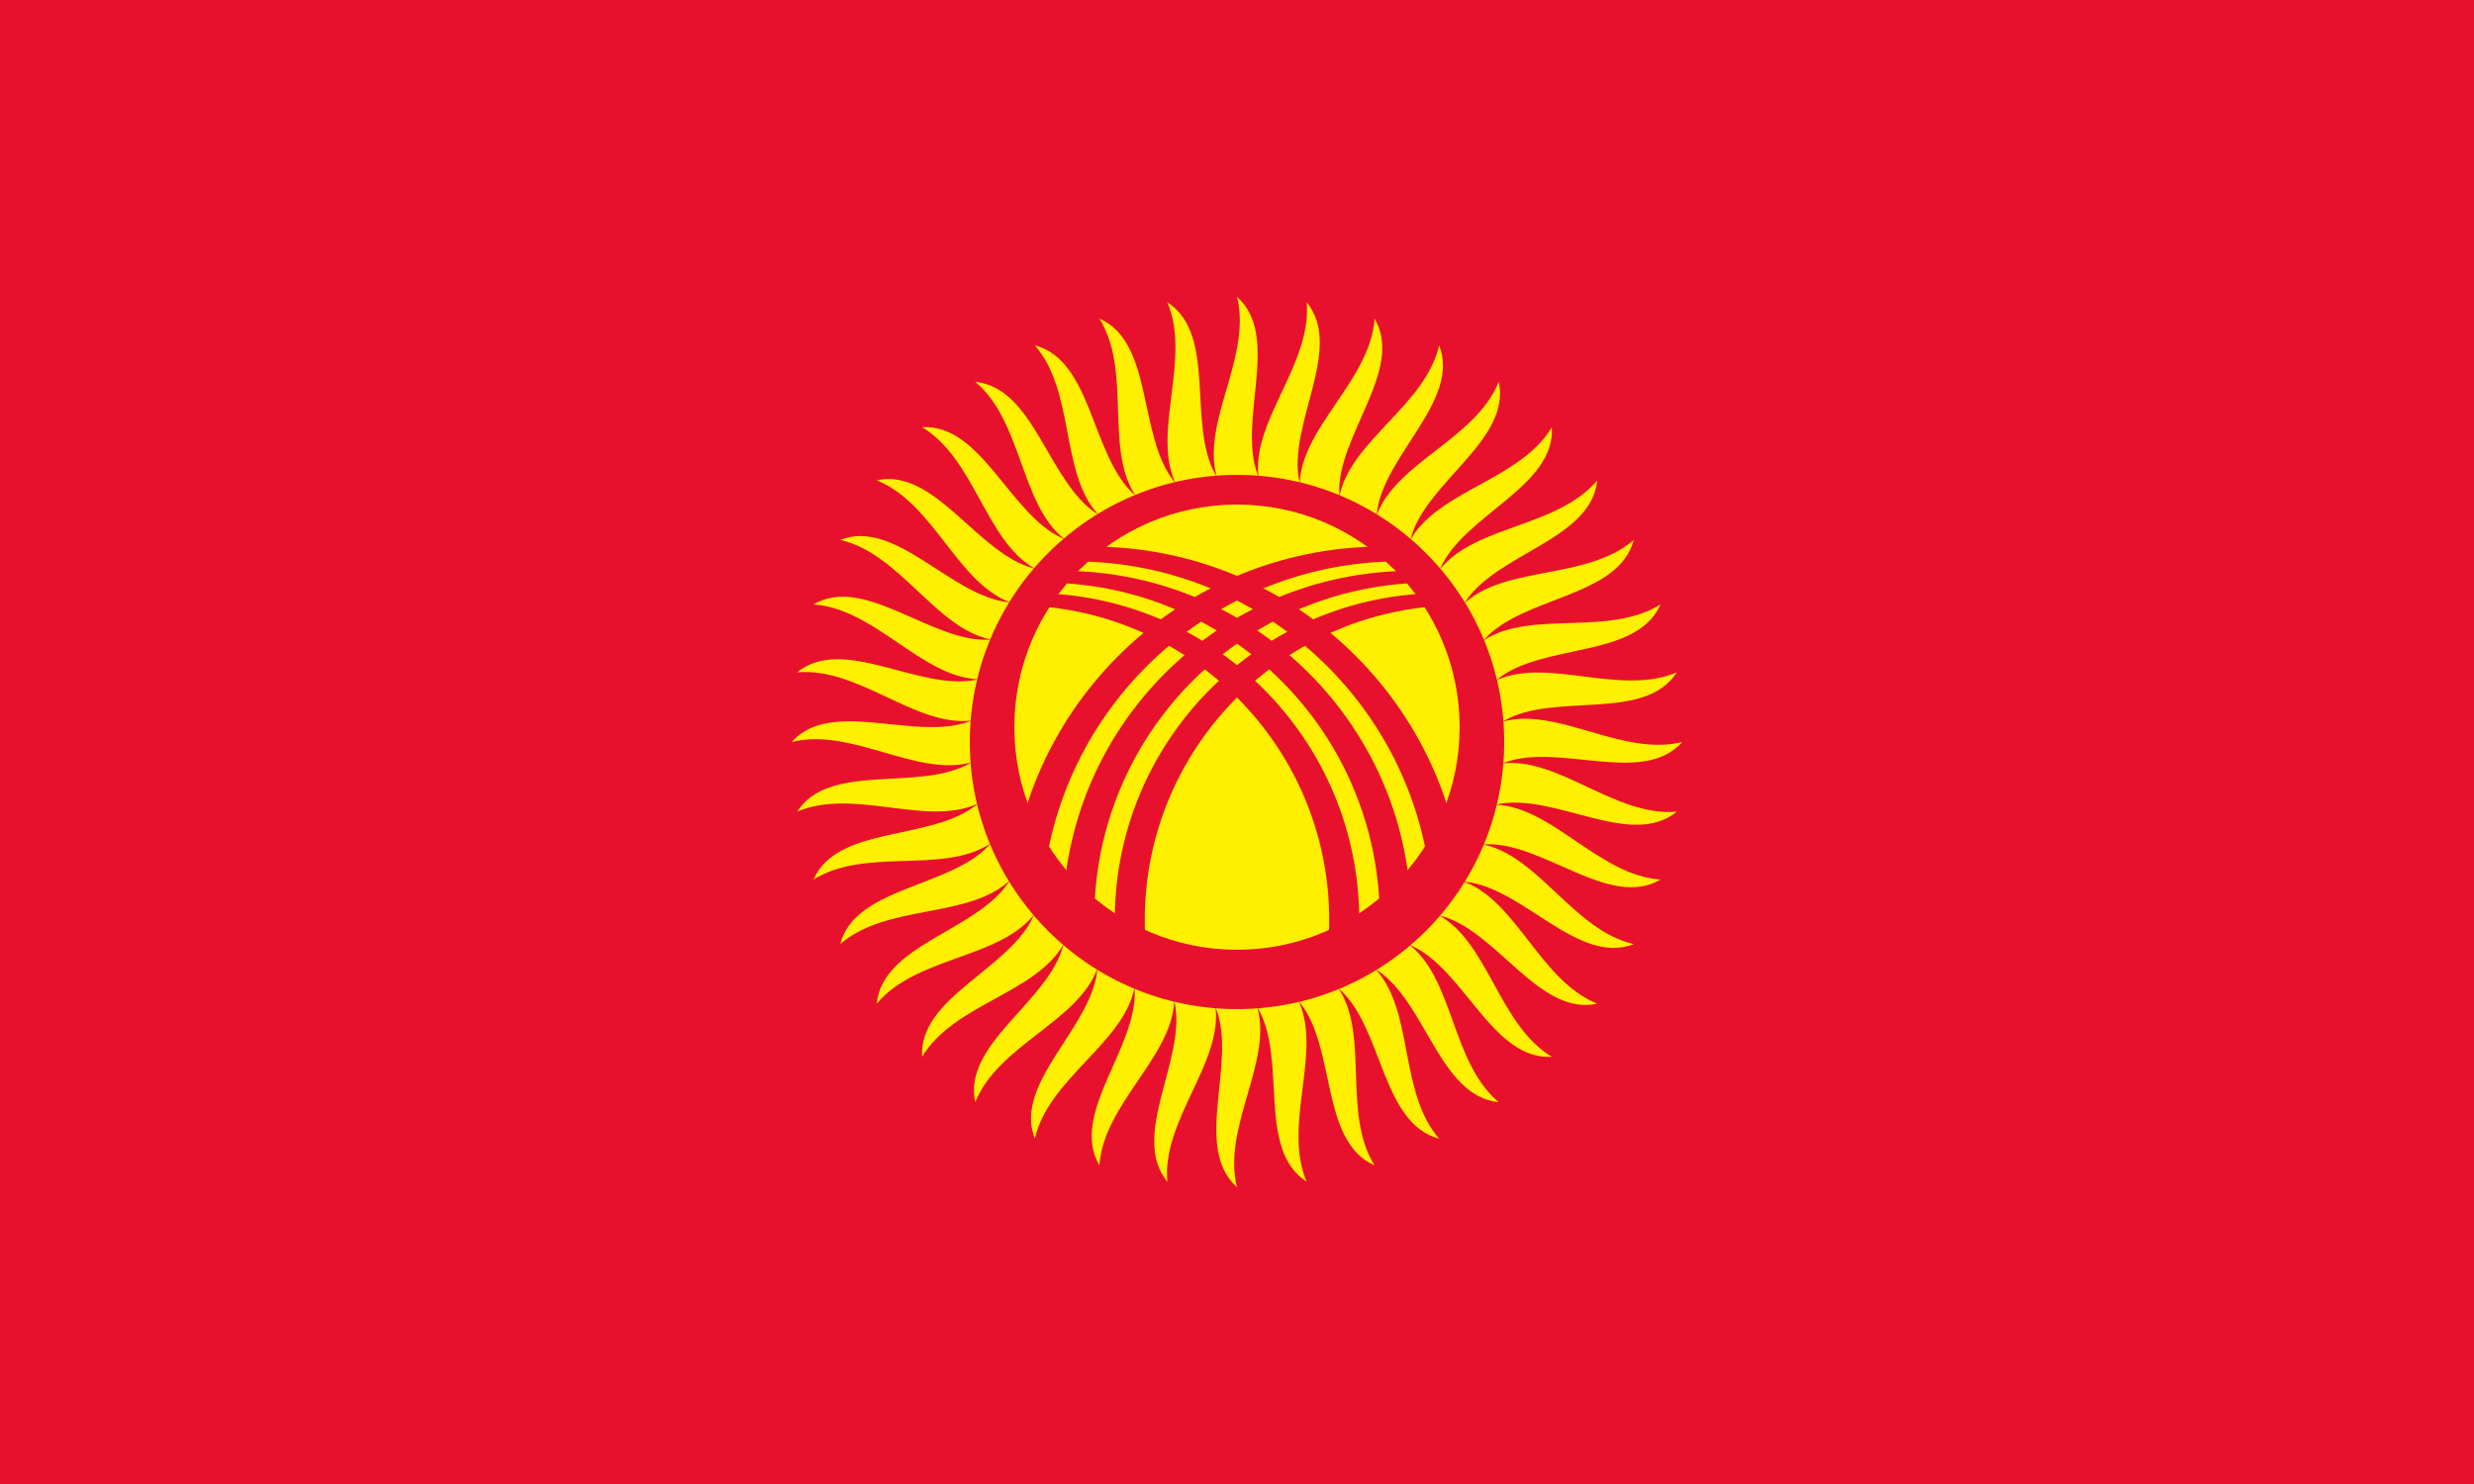
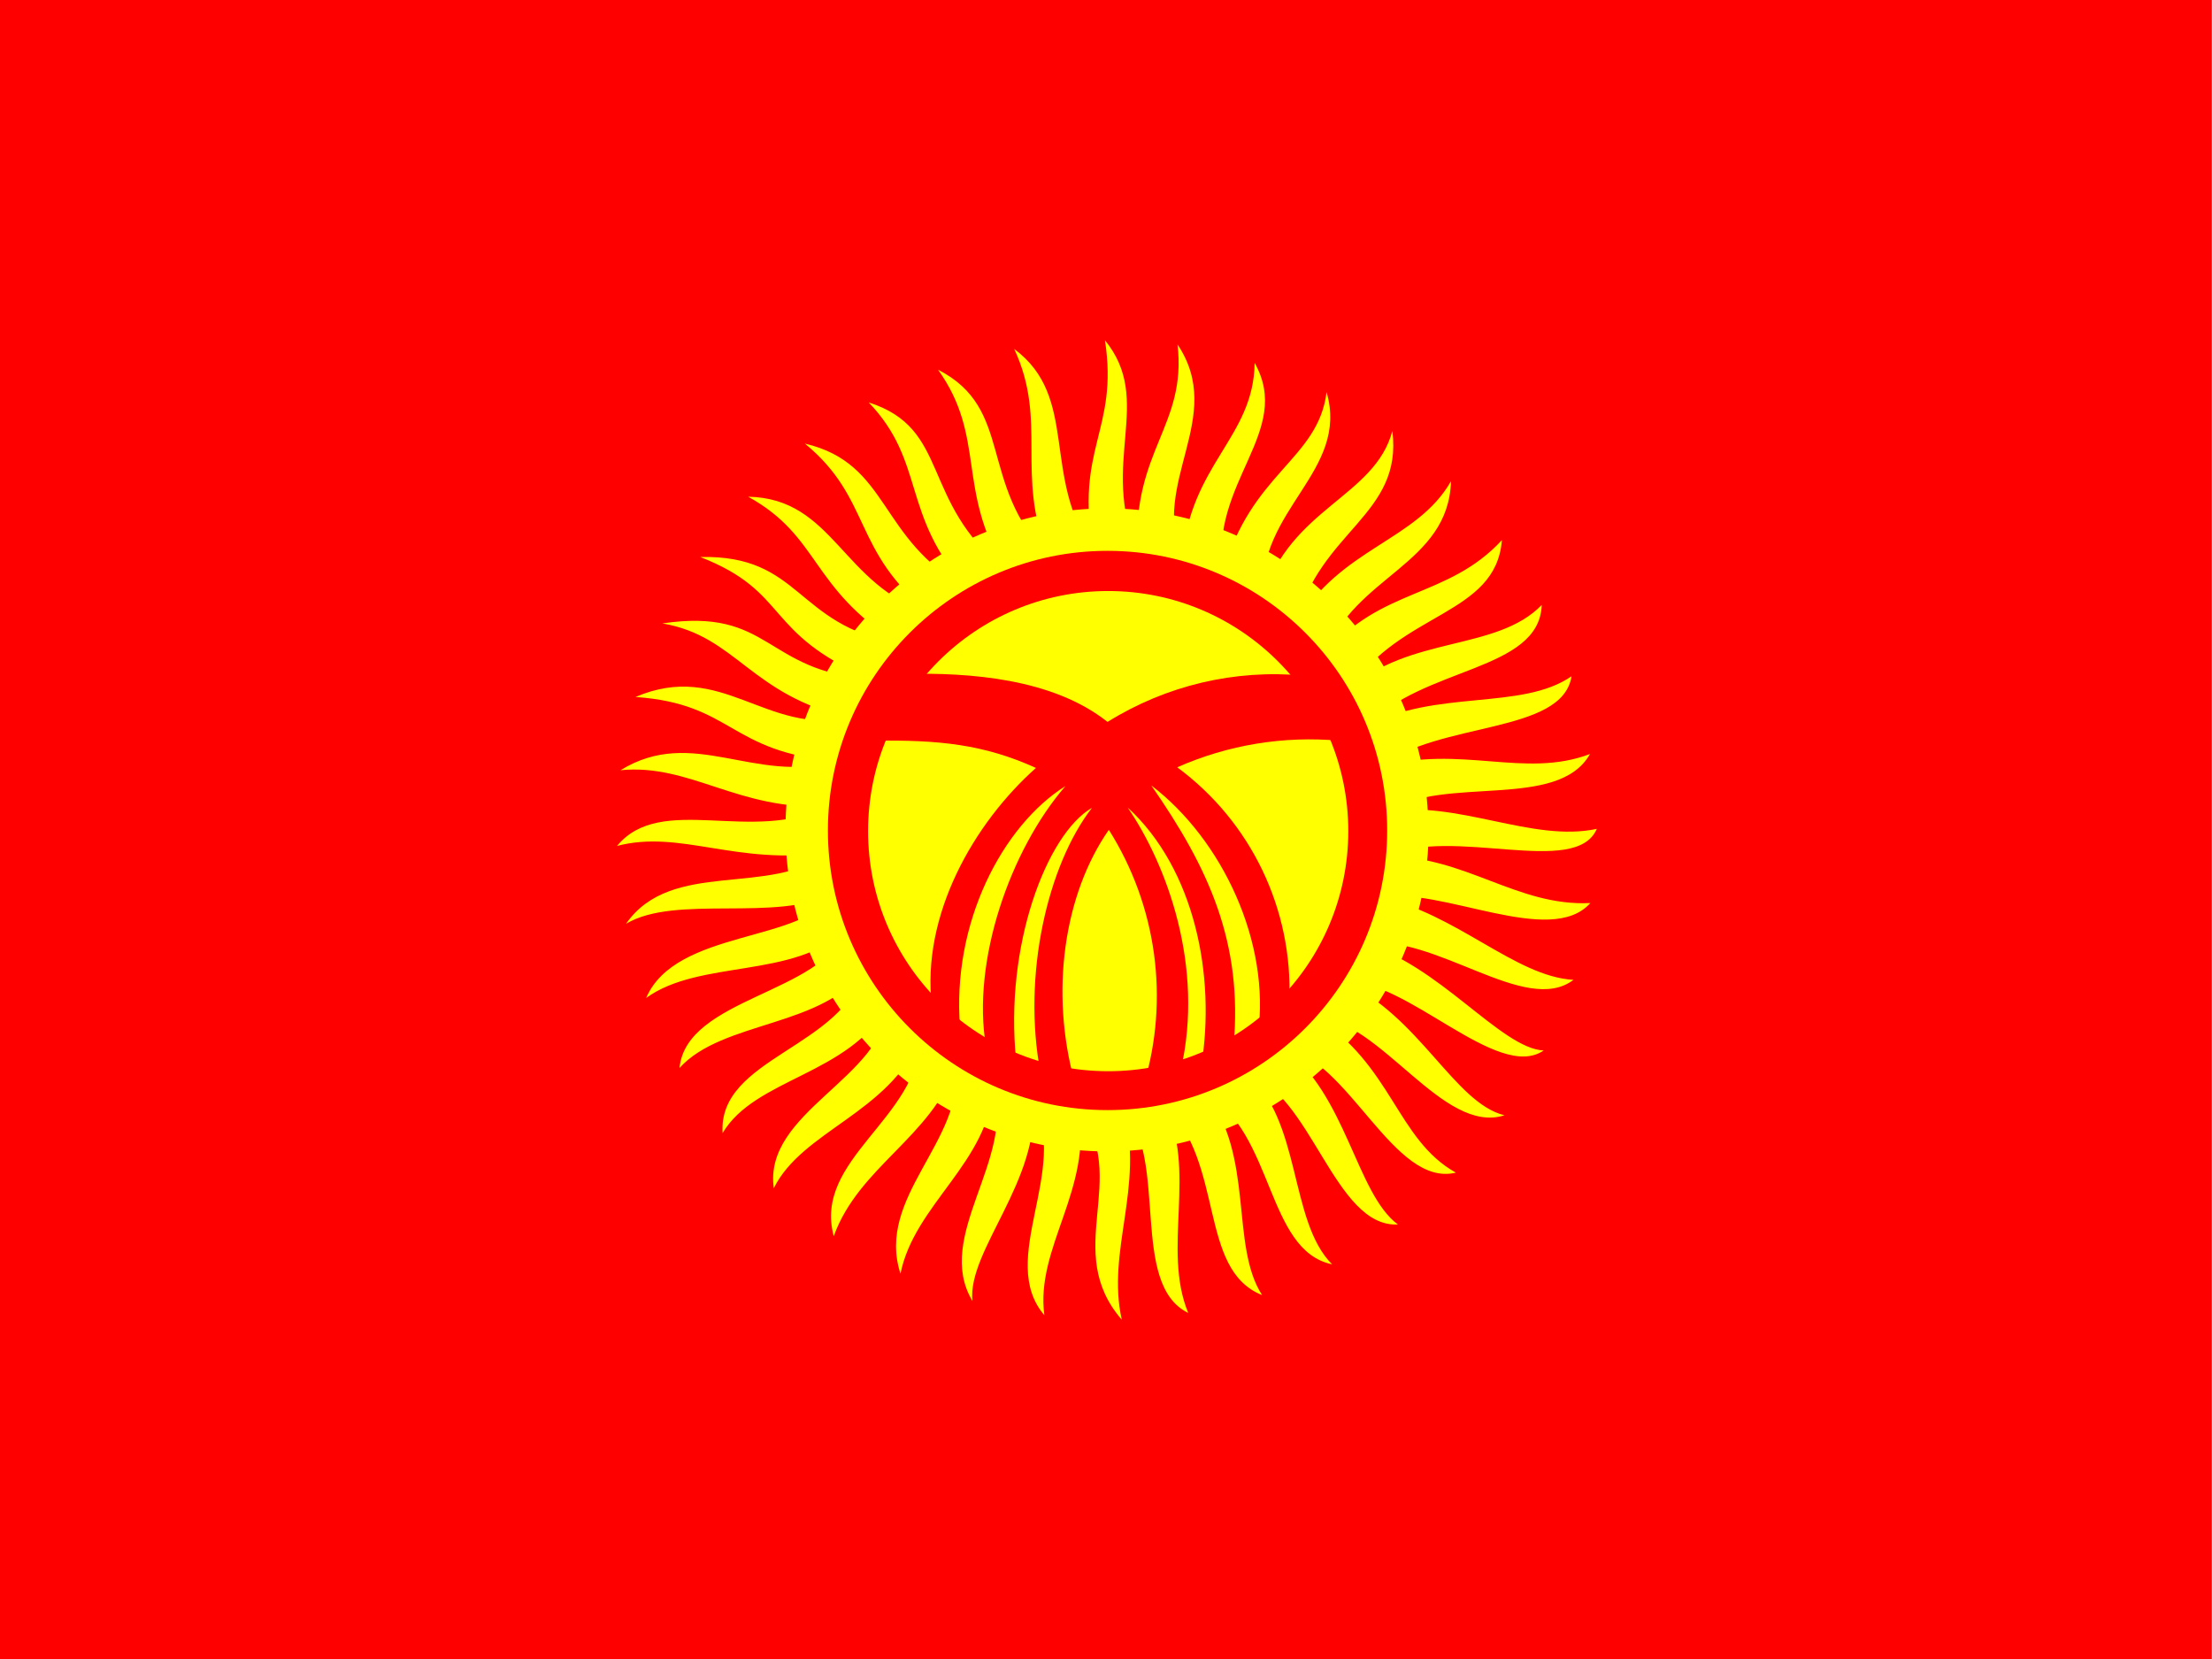
- <svg xmlns="http://www.w3.org/2000/svg" xmlns:xlink="http://www.w3.org/1999/xlink" viewBox="0 0 250 150">
-   <clipPath id="c">
-     <circle r="25" />
-   </clipPath>
-   <rect width="250" height="150" fill="#e8112d" />
-   <g transform="translate(125,75)">
-     <g id="r20" transform="scale(0.25)">
-       <g id="r4">
-         <path id="r1" d="m-8.4,108c8.4,22 -9.6,56 8.4,72c-6,-24 14-50 8.4,-72s-25.2,-22 -16.8,0z" fill="#ffef00" />
-         <use xlink:href="#r1" transform="rotate(90)" />
-         <use xlink:href="#r1" transform="rotate(180)" />
-         <use xlink:href="#r1" transform="rotate(270)" />
-       </g>
-       <use xlink:href="#r4" transform="rotate(18)" />
-       <use xlink:href="#r4" transform="rotate(36)" />
-       <use xlink:href="#r4" transform="rotate(54)" />
-       <use xlink:href="#r4" transform="rotate(72)" />
-     </g>
-     <use xlink:href="#r20" transform="rotate(9)" />
-     <circle r="27" fill="#e8112d" />
-     <circle cy="-1.5" r="22.5" fill="#ffef00" />
-     <g id="x" fill="#e8112d" clip-path="url(#c)">
-       <path d="M-23.055,18a37.755,37.755 0 1,1 75.51,0H52.76a36.26,36.26 0 1,0 -72.521,0z" />
-       <path d="M-17.601,18a35.301,35.301 0 1,1 70.602,0H53.425a33.925,33.925 0 1,0 -67.849,0z" />
-       <path d="M20.7,-15.052a33.052,33.052 0 1,0 0,66.105L22.5,49.82a31.82,31.82 0 1,1 0,-63.64z" />
-     </g>
-     <use xlink:href="#x" transform="scale(-1,1)" />
+ <svg xmlns="http://www.w3.org/2000/svg" id="flag-icons-kg" viewBox="0 0 640 480">
+   <defs>
+     <clipPath id="kg-a">
+       <path fill-opacity=".7" d="M-85 0h682.7v512H-85z" />
+     </clipPath>
+   </defs>
+   <g fill-rule="evenodd" clip-path="url(#kg-a)" transform="translate(79.6)scale(.9375)">
+     <path fill="red" d="M-128 0h768.8v512H-128z" />
+     <path fill="#ff0" d="M105.5 261.1c13.6-16.6 41.9-.4 65-12.3-27.4 1.5-42.3-13.2-63.9-11.1 22.4-13.8 41.5 4.5 66.5-2.8-33.1-2.8-31.7-17.7-61.9-19.8 26.8-11.4 40 11.8 66.3 6.5-31-7.1-35-25.3-58-29.2 33.6-5 31.4 14.8 64.3 17.2-33.4-14.3-24.7-26.8-52.6-37.7 31.3-.7 29.2 21 61 26.6-27.2-17.2-23.9-32.9-46.2-45.2 26.5.5 29 27.6 56.1 36-24.1-19.1-17.8-35.3-38.6-52.4 26.4 6.2 22.5 29.6 50 44.6-20.4-22.6-12.6-38.8-30.3-57.3 25.4 8.1 15.7 30.4 42 51.6-15-24.9-5.7-40.8-20.6-61.7 23.6 12.1 12.2 34.9 34 57.5-10.3-25.5 0-41.3-10.5-63.9 20.2 15 8.2 39.3 24.5 62.5-6-32 7.8-37.2 3.5-65.2 15.3 18.8-1.8 37.6 10 65.3-1.5-31.5 15.3-38.8 12.4-64 15.1 22.6-8.5 42.3 1.4 66.5 2.5-29.8 22.1-37.6 22.4-60.8 12 21.3-14 36.7-9.8 65 8.5-31.2 29.4-35 32-56 7.1 24.6-21.4 36-19.7 63.4 8.5-27.7 34.6-31 40-51.4 3.3 26-22.4 30.7-29.7 59.5 13.5-23.5 37.2-25.4 47.8-44-.8 25.8-29.8 29.2-38.7 53.3 16.7-20.5 37.7-17 54.4-35.1-1.8 23.3-31.3 22-47 46.1 18.1-16.7 45.4-11.7 59.3-26.1-.7 20.6-36.9 19-54 37.5 21-11.6 47.8-4.8 63.2-15.5-2.8 18-41 13.8-59.3 28 25.2-7 44.7 3.7 65-4-9.9 17.5-44.6 6.4-63 17.8 22-3.7 45.2 9.6 65.1 5.3-6.5 15.2-44.6-1-65 8.5 24.4-.2 40.3 15.5 63 14.4-12.3 13.8-45.7-5.1-65.2-1.9 23.8 5 42 24.6 60 25.6-14.9 11.3-42.5-14.5-65-11.3 23.2 6.2 42.6 32.5 55.8 33.1-14.3 9.8-42.5-22.5-61.8-21.3 23.5 10.6 34.2 37.5 49.7 41.3-19.1 6.1-37.9-29.2-58.4-30.5 23.8 15 25.1 38 43.4 48.2-19.3 4.7-33-35.2-53.3-38.6 19.5 14.3 22.5 45 35.4 54.6-19.6 1-26.7-40.7-46.8-46.7 17.2 14.4 13.1 45.6 26.5 59-20.4-4.3-17.8-40.6-39.1-52.9 15.3 19.4 7.5 46.9 17.5 62.4-19.9-8-11.3-40.6-30.2-59 10.3 20.6-.8 44.6 7.4 64.5-18.2-8.9-6-47.4-19.9-62.7 6.4 23.8-5.4 43.5-.6 64.8-18.6-21.5 2.8-43.2-13.3-65.1 4.2 25.1-13.4 42.7-10.6 63.7-14.7-17.2 8-44.7-3.5-66.4 2.4 24.7-20.3 46.4-18.7 62-12-20 13.3-43.6 6.5-66.3-1.4 23.6-24.4 36.4-28.7 57.9-7.7-23.7 19.6-40.8 17.2-64.1-7.8 22.1-30 31-37.8 52.5-6.4-23.7 26-36.2 26.8-61-10 23.2-36.5 28.4-45.3 46.2-3.3-23.5 33.8-34 35.2-56.3-12 21.4-41 22.3-51 39.3-1.5-23.4 37.6-26.3 43.7-50.8-11.9 18.2-43.7 15.9-57 30.7 2.1-21.7 44.4-23 51.2-42.6-15.8 15.2-45 9-61.5 21 9.2-21.4 48.9-16.9 57.8-32.3-17.5 9.1-48.6.2-64 9.4 14-20.2 44.8-8.1 62.3-22-28.4 4.1-45.5-7.2-65.2-2z" />
+     <path fill="#ff0" d="M356 256.1a99.2 99.2 0 1 1-198.5 0 99.2 99.2 0 0 1 198.4 0z" />
+     <path fill="red" d="M343.2 256.3a86.3 86.3 0 1 1-172.6 0 86.3 86.3 0 0 1 172.6 0" />
+     <path fill="#ff0" d="M331.2 256.5a74 74 0 1 1-148.2 0 74 74 0 0 1 148.2 0" />
+     <path fill="red" d="M194 208c20.5-.5 46 1.4 62.9 14.8a97.1 97.1 0 0 1 60.5-14.3l11 20.1a101 101 0 0 0-50 8.2 85.3 85.3 0 0 1 34.6 72.1c-2.7 3.4-7 7.1-9.7 10.5 4-28.5-11-60.3-32.9-77 17.8 25.6 28.3 48.6 25.4 80.4l-10 6.4c4.6-28-2-61-22.7-80 12 17.5 23.8 49 16.4 81-3.2 1-8.2 3.7-11.4 4.6a96 96 0 0 0-10.8-78.7c-13.8 19.8-18.3 50-10.5 78-3.8-1-6.7-2.2-10.6-3.1-5.7-30 2.2-64 15.9-81.7-14 8.1-27.1 42.7-23.4 78l-9.3-4.3c-4.5-26.3 7.4-60.6 24.5-80.4-19.4 12.2-35.2 42.3-32.5 74.6-3-2.6-5.7-3.9-8.7-6.6-3.4-28.2 13-56.6 32.1-73.6-16.1-7.3-30-8.7-50-8.4 3.1-6.5 6-14.1 9.2-20.7z" />
  </g>
</svg>
